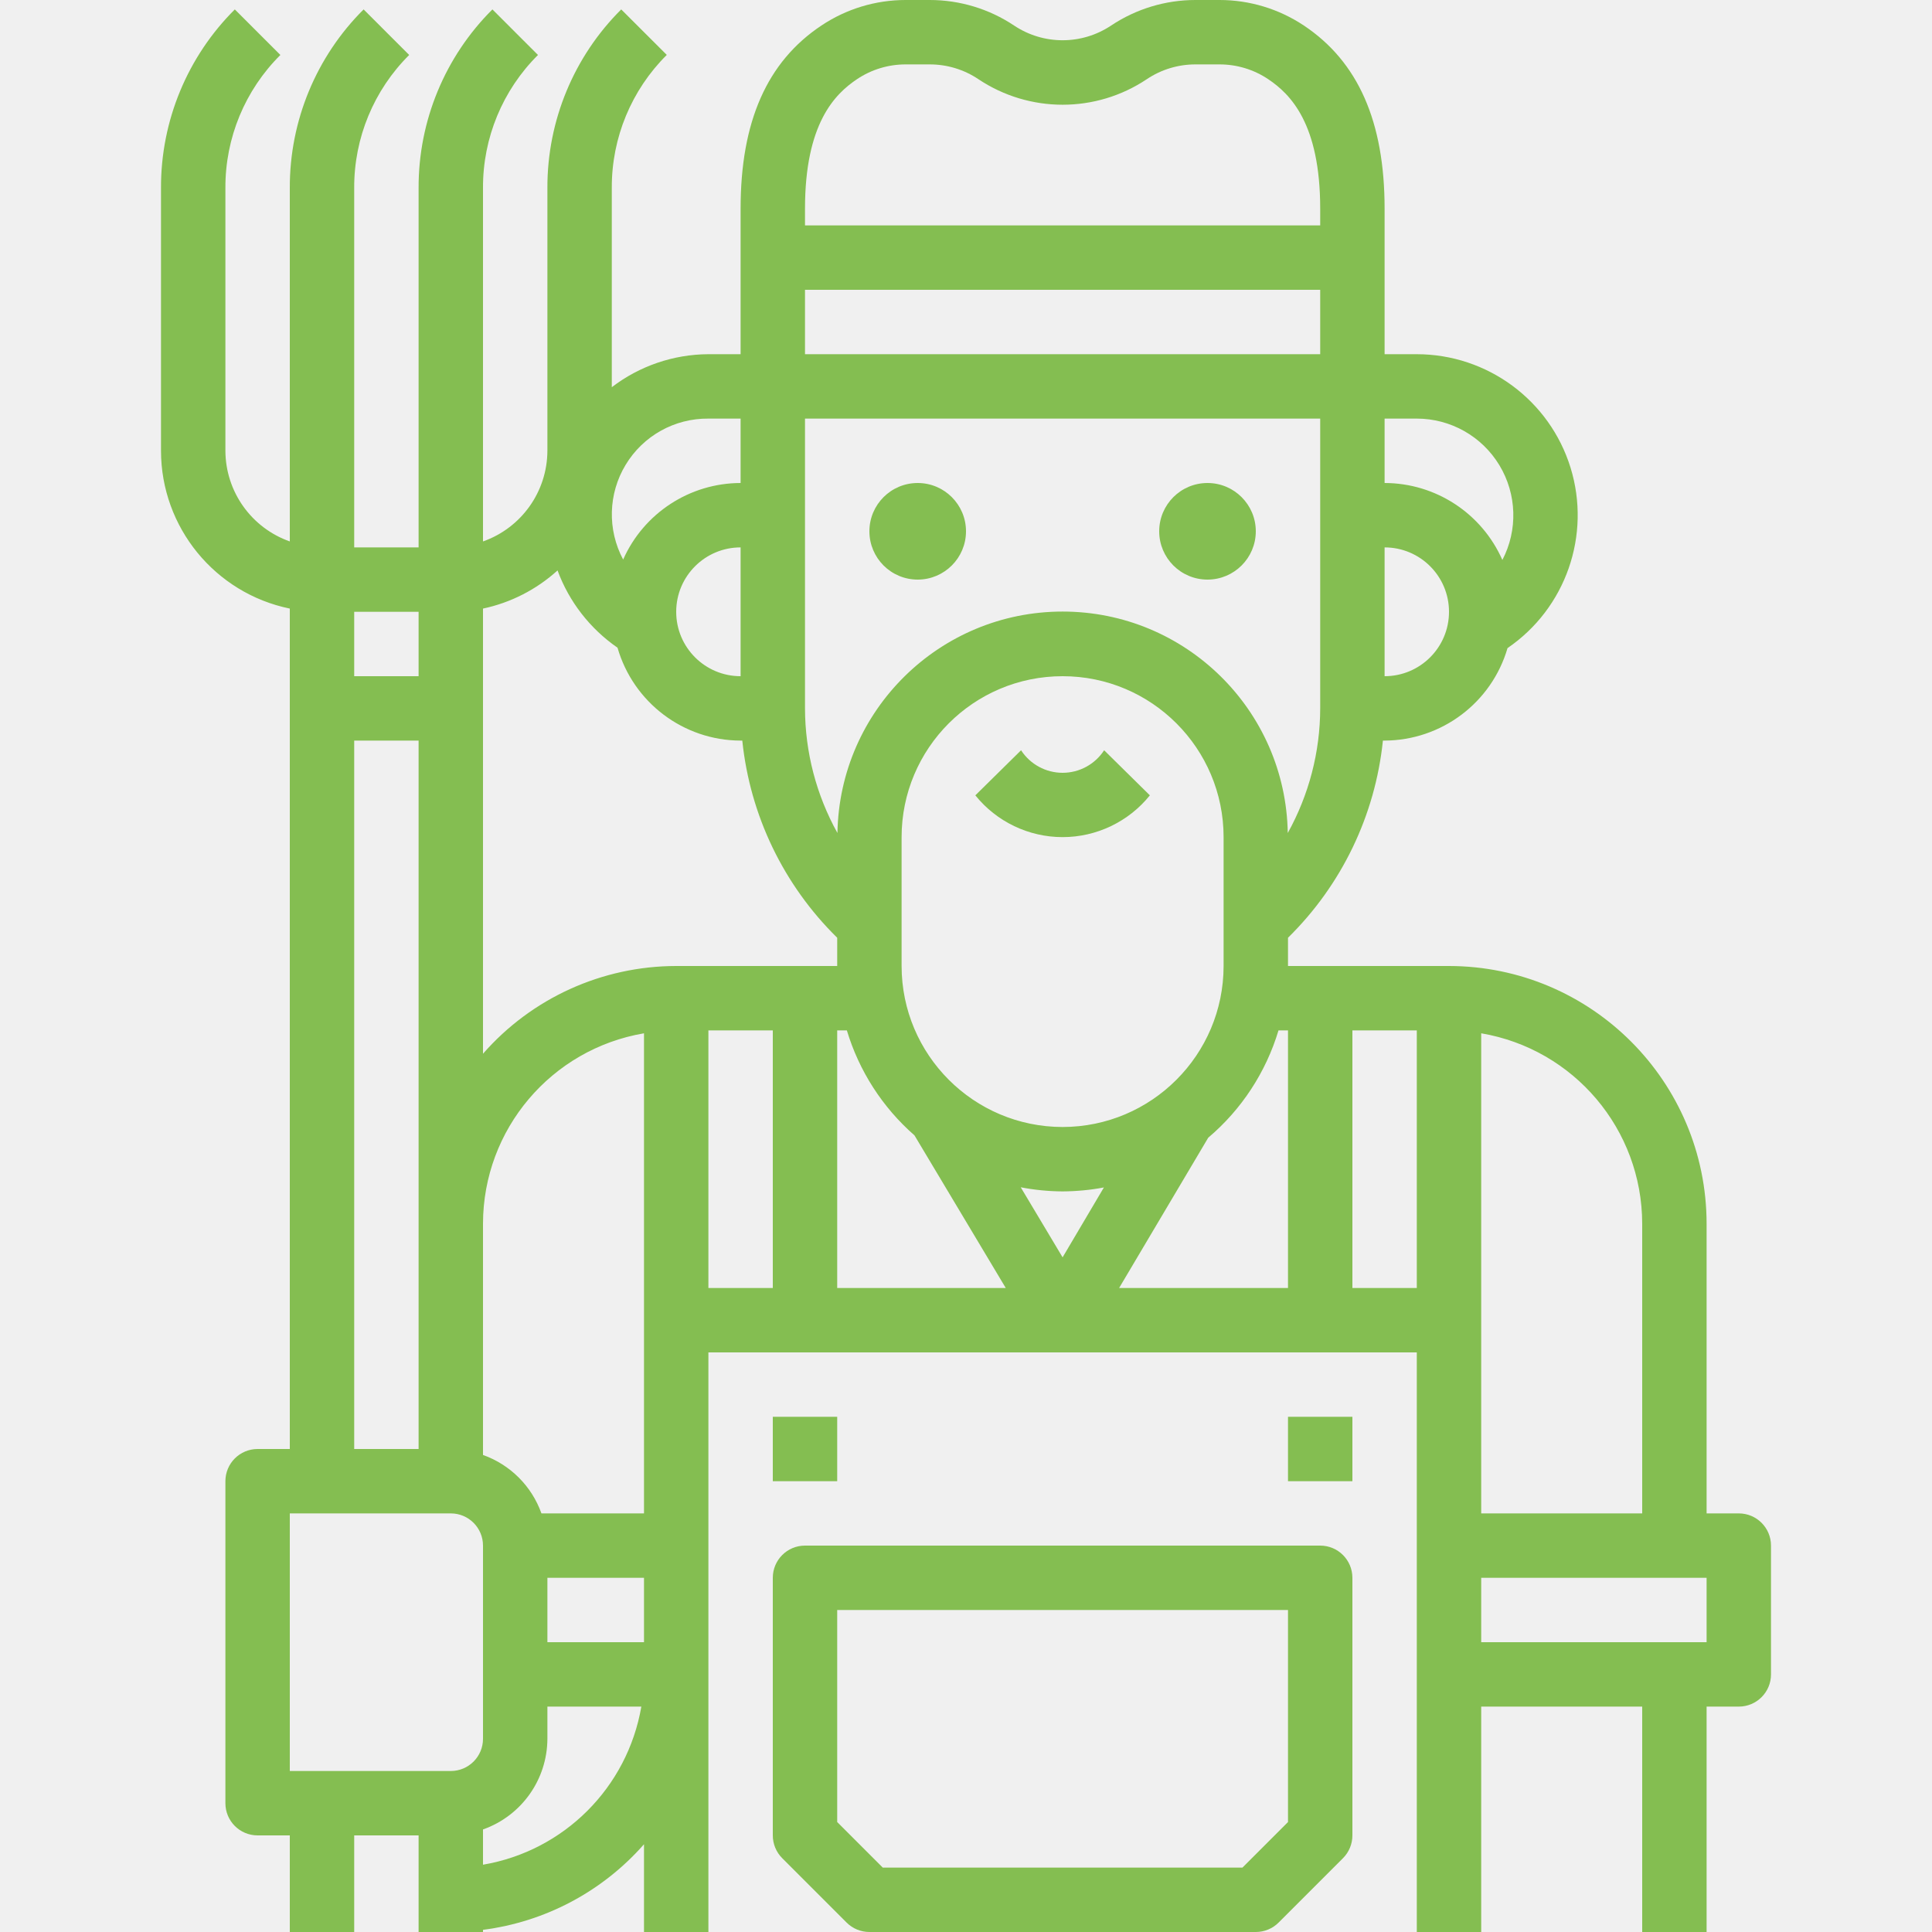
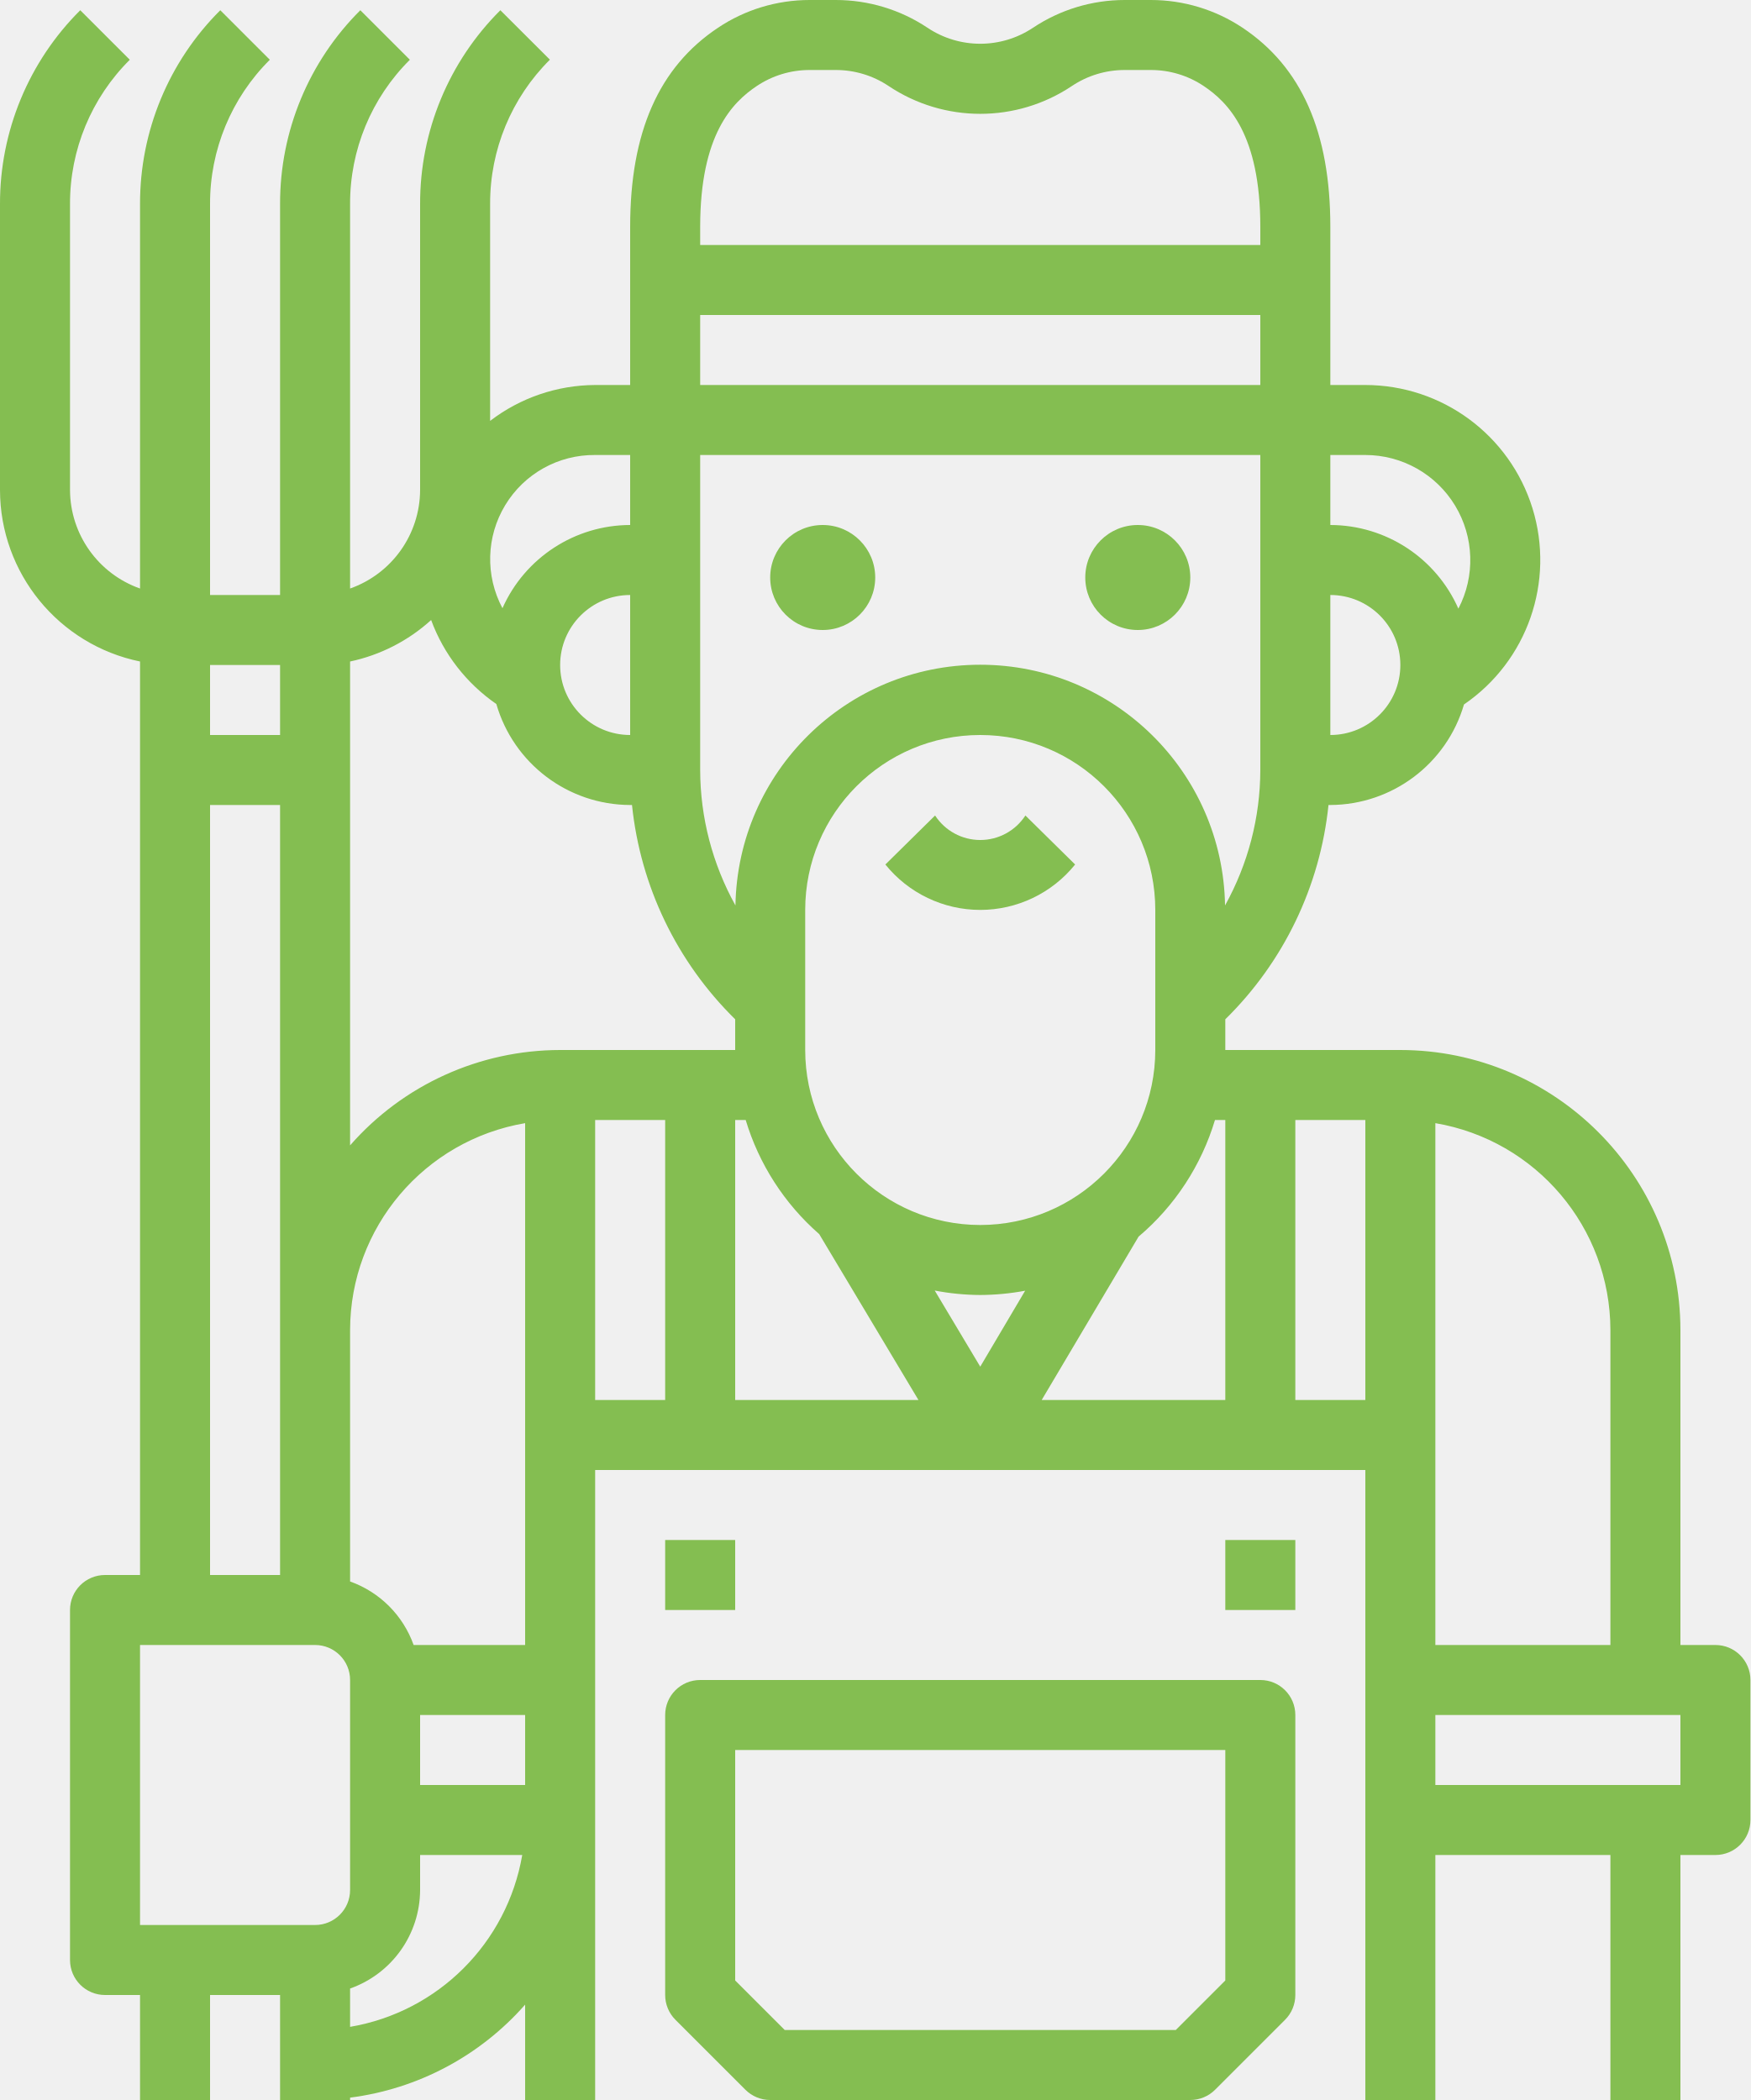
- <svg xmlns="http://www.w3.org/2000/svg" width="24" height="24" viewBox="0 0 24 24" fill="none">
-   <g id="farmer 2" clip-path="url(#clip0_25_1137)">
-     <path id="Vector" d="M11.4 6C11.068 6 10.8 6.269 10.8 6.6C10.8 6.931 11.068 7.2 11.4 7.2C11.731 7.2 12 6.931 12 6.6C12 6.269 11.731 6 11.4 6Z" fill="#84BE51" />
-     <path id="Vector_2" d="M15 6C14.668 6 14.4 6.269 14.4 6.6C14.4 6.931 14.668 7.2 15 7.2C15.331 7.2 15.6 6.931 15.6 6.6C15.6 6.269 15.331 6 15 6Z" fill="#84BE51" />
-     <path id="Vector_3" d="M9.6 17.6H10.4V18.4H9.6V17.6Z" fill="#84BE51" />
-     <path id="Vector_4" d="M16 17.6H16.8V18.4H16V17.6Z" fill="#84BE51" />
-     <path id="Vector_5" d="M9.6 22.8C9.6 22.906 9.642 23.008 9.717 23.083L10.517 23.883C10.592 23.958 10.694 24 10.8 24H15.6C15.706 24 15.808 23.958 15.883 23.883L16.683 23.083C16.758 23.008 16.8 22.906 16.8 22.8V19.6C16.8 19.379 16.621 19.2 16.4 19.2H10C9.779 19.2 9.6 19.379 9.6 19.6V22.8ZM10.4 20H16V22.634L15.434 23.2H10.966L10.4 22.634V20Z" fill="#84BE51" />
-     <path id="Vector_6" d="M3.6 18H3.2C2.979 18 2.8 18.179 2.8 18.4V22.4C2.8 22.621 2.979 22.8 3.2 22.8H3.6V24H4.4V22.8H5.2V24H6V23.973C6.774 23.874 7.485 23.496 8 22.91V24H8.8V16.8H17.6V24H18.4V21.2H20.4V24H21.2V21.2H21.6C21.821 21.2 22 21.021 22 20.8V19.2C22 18.979 21.821 18.8 21.6 18.8H21.2V15.2C21.198 13.434 19.766 12.002 18 12H16V11.649C16.666 10.995 17.083 10.129 17.179 9.2H17.2C17.907 9.197 18.529 8.73 18.727 8.051C19.451 7.556 19.768 6.648 19.51 5.81C19.251 4.972 18.477 4.401 17.6 4.4H17.2V2.592C17.2 1.512 16.872 0.767 16.197 0.317C15.886 0.11 15.522 -0 15.15 1.0353e-06H14.85C14.478 -0 14.114 0.11 13.803 0.317C13.438 0.561 12.962 0.561 12.597 0.317C12.287 0.11 11.922 -0 11.55 1.0353e-06H11.25C10.878 -0 10.514 0.11 10.204 0.317C9.528 0.767 9.2 1.511 9.2 2.592V4.4H8.8C8.366 4.402 7.944 4.546 7.6 4.81V2.33C7.598 1.712 7.844 1.118 8.283 0.682L7.717 0.117C7.128 0.703 6.798 1.501 6.8 2.332V5.6C6.798 6.107 6.478 6.557 6 6.726V2.332C5.998 1.713 6.244 1.119 6.683 0.683L6.117 0.117C5.528 0.703 5.198 1.501 5.2 2.332V6.8H4.4V2.332C4.398 1.713 4.644 1.119 5.083 0.683L4.517 0.117C3.928 0.703 3.598 1.501 3.6 2.332V6.726C3.122 6.557 2.802 6.107 2.8 5.6V2.332C2.798 1.713 3.044 1.119 3.483 0.683L2.917 0.117C2.328 0.703 1.998 1.501 2 2.332V5.6C2.001 6.55 2.67 7.369 3.6 7.56V18ZM4.4 9.2H5.2V18H4.4V9.2ZM6.8 19.6H8V20.4H6.8V19.6ZM8 16.4V18.8H6.726C6.605 18.461 6.339 18.195 6 18.074V15.2C6.002 14.03 6.847 13.032 8 12.836V16.4ZM4 22H3.6V18.8H5.6C5.821 18.8 6 18.979 6 19.2V21.6C6 21.821 5.821 22 5.6 22H4ZM6 23.164V22.726C6.478 22.557 6.798 22.107 6.8 21.6V21.2H7.967C7.794 22.206 7.006 22.993 6 23.164ZM8.8 16V12.8H9.6V16H8.8ZM10.52 12.8C10.672 13.305 10.963 13.757 11.36 14.104L12.494 16H10.4V12.8H10.52ZM13.2 14C12.096 13.999 11.201 13.104 11.2 12V10.4C11.2 9.296 12.095 8.4 13.2 8.4C14.305 8.4 15.2 9.296 15.2 10.4V12C15.199 13.104 14.304 13.999 13.2 14ZM13.713 14.751L13.2 15.619L12.68 14.749C12.851 14.782 13.025 14.799 13.2 14.8C13.372 14.799 13.544 14.783 13.713 14.751ZM21.2 20.4H18.4V19.6H21.2V20.4ZM20.4 15.2V18.8H18.4V12.836C19.553 13.032 20.398 14.03 20.4 15.2ZM17.6 12.8V16H16.8V12.8H17.6ZM16 12.8V16H13.902L15.009 14.133C15.423 13.783 15.726 13.319 15.882 12.8H16ZM15.997 10.348C15.972 8.821 14.727 7.597 13.2 7.597C11.674 7.597 10.429 8.821 10.403 10.348C10.14 9.874 10.001 9.342 10 8.8V5.2H16.4V8.8C16.399 9.342 16.26 9.874 15.997 10.348ZM17.2 8.4V6.8C17.642 6.8 18 7.158 18 7.6C18 8.042 17.642 8.4 17.2 8.4ZM17.6 5.2C18.02 5.2 18.409 5.42 18.626 5.779C18.843 6.138 18.857 6.585 18.663 6.956C18.407 6.376 17.834 6.001 17.2 6V5.2H17.6ZM10.647 0.983C10.826 0.863 11.036 0.8 11.25 0.8H11.55C11.764 0.8 11.974 0.863 12.153 0.983C12.787 1.407 13.614 1.407 14.247 0.983C14.426 0.863 14.636 0.8 14.85 0.8H15.15C15.364 0.8 15.574 0.863 15.753 0.983C16.03 1.168 16.4 1.536 16.4 2.592V2.8H10V2.592C10 1.536 10.37 1.168 10.647 0.983ZM10 3.6H16.4V4.4H10V3.6ZM8.8 5.2H9.2V6C8.569 6.001 7.997 6.374 7.741 6.951C7.543 6.58 7.555 6.133 7.772 5.774C7.989 5.414 8.38 5.196 8.8 5.2ZM8.4 7.6C8.4 7.158 8.758 6.8 9.2 6.8V8.4C8.758 8.4 8.4 8.042 8.4 7.6ZM6.926 7.086C7.069 7.475 7.33 7.81 7.671 8.046C7.868 8.727 8.49 9.198 9.2 9.2H9.221C9.317 10.129 9.734 10.995 10.4 11.649V12H8.4C7.48 12.001 6.605 12.398 6 13.09V7.56C6.345 7.487 6.665 7.323 6.926 7.086ZM5.2 8.4H4.4V7.6H5.2V8.4Z" fill="#84BE51" />
-     <path id="Vector_7" d="M12.684 9.32L12.116 9.88C12.38 10.208 12.779 10.399 13.2 10.399C13.621 10.399 14.02 10.208 14.284 9.88L13.716 9.32C13.602 9.495 13.408 9.6 13.2 9.6C12.992 9.6 12.798 9.495 12.684 9.32Z" fill="#84BE51" />
-   </g>
-   <defs>
-     <clipPath id="clip0_25_1137">
-       <rect width="24" height="24" fill="white" />
-     </clipPath>
-   </defs>
+ <svg xmlns="http://www.w3.org/2000/svg" width="20" height="24" viewBox="0 0 20 24" fill="none">
+   <path d="M9.4 6C9.068 6 8.8 6.269 8.8 6.6C8.8 6.931 9.068 7.2 9.4 7.2C9.731 7.2 10 6.931 10 6.6C10 6.269 9.731 6 9.4 6Z" fill="#84BE51" />
+   <path d="M13 6C12.668 6 12.4 6.269 12.4 6.6C12.4 6.931 12.668 7.2 13 7.2C13.331 7.2 13.6 6.931 13.6 6.6C13.6 6.269 13.331 6 13 6Z" fill="#84BE51" />
+   <path d="M7.6 17.6H8.4V18.4H7.6V17.6Z" fill="#84BE51" />
+   <path d="M14 17.6H14.8V18.4H14V17.6Z" fill="#84BE51" />
+   <path d="M7.6 22.8C7.6 22.906 7.642 23.008 7.717 23.083L8.517 23.883C8.592 23.958 8.694 24 8.8 24H13.6C13.706 24 13.808 23.958 13.883 23.883L14.683 23.083C14.758 23.008 14.8 22.906 14.8 22.8V19.6C14.8 19.379 14.621 19.2 14.4 19.2H8C7.779 19.2 7.6 19.379 7.6 19.6V22.8ZM8.4 20H14V22.634L13.434 23.2H8.966L8.4 22.634V20Z" fill="#84BE51" />
+   <path d="M1.6 18H1.2C0.979 18 0.8 18.179 0.8 18.4V22.4C0.8 22.621 0.979 22.8 1.2 22.8H1.6V24H2.4V22.8H3.2V24H4V23.973C4.774 23.874 5.485 23.496 6 22.91V24H6.8V16.8H15.6V24H16.4V21.2H18.4V24H19.2V21.2H19.6C19.821 21.2 20 21.021 20 20.8V19.2C20 18.979 19.821 18.8 19.6 18.8H19.2V15.2C19.198 13.434 17.766 12.002 16 12H14V11.649C14.666 10.995 15.083 10.129 15.179 9.2H15.2C15.907 9.197 16.529 8.73 16.727 8.051C17.451 7.556 17.768 6.648 17.51 5.81C17.251 4.972 16.477 4.401 15.6 4.4H15.2V2.592C15.2 1.512 14.872 0.767 14.197 0.317C13.886 0.11 13.522 -0 13.15 1.0353e-06H12.85C12.478 -0 12.114 0.11 11.803 0.317C11.438 0.561 10.962 0.561 10.597 0.317C10.287 0.11 9.922 -0 9.55 1.0353e-06H9.25C8.878 -0 8.513 0.11 8.204 0.317C7.528 0.767 7.2 1.511 7.2 2.592V4.4H6.8C6.366 4.402 5.944 4.546 5.6 4.81V2.33C5.598 1.712 5.844 1.118 6.283 0.682L5.717 0.117C5.128 0.703 4.798 1.501 4.8 2.332V5.6C4.798 6.107 4.478 6.557 4 6.726V2.332C3.998 1.713 4.244 1.119 4.683 0.683L4.117 0.117C3.528 0.703 3.198 1.501 3.2 2.332V6.8H2.4V2.332C2.398 1.713 2.644 1.119 3.083 0.683L2.517 0.117C1.928 0.703 1.598 1.501 1.6 2.332V6.726C1.122 6.557 0.802 6.107 0.8 5.6V2.332C0.798 1.713 1.044 1.119 1.483 0.683L0.917 0.117C0.328 0.703 -0.002 1.501 1.23895e-05 2.332V5.6C0.001 6.55 0.67 7.369 1.6 7.56V18ZM2.4 9.2H3.2V18H2.4V9.2ZM4.8 19.6H6V20.4H4.8V19.6ZM6 16.4V18.8H4.726C4.605 18.461 4.339 18.195 4 18.074V15.2C4.002 14.03 4.847 13.032 6 12.836V16.4ZM2 22H1.6V18.8H3.6C3.821 18.8 4 18.979 4 19.2V21.6C4 21.821 3.821 22 3.6 22H2ZM4 23.164V22.726C4.478 22.557 4.798 22.107 4.8 21.6V21.2H5.967C5.794 22.206 5.006 22.993 4 23.164ZM6.8 16V12.8H7.6V16H6.8ZM8.52 12.8C8.672 13.305 8.963 13.757 9.36 14.104L10.494 16H8.4V12.8H8.52ZM11.2 14C10.096 13.999 9.201 13.104 9.2 12V10.4C9.2 9.296 10.095 8.4 11.2 8.4C12.305 8.4 13.2 9.296 13.2 10.4V12C13.199 13.104 12.304 13.999 11.2 14ZM11.713 14.751L11.2 15.619L10.68 14.749C10.851 14.782 11.025 14.799 11.2 14.8C11.372 14.799 11.544 14.783 11.713 14.751ZM19.2 20.4H16.4V19.6H19.2V20.4ZM18.4 15.2V18.8H16.4V12.836C17.553 13.032 18.398 14.03 18.4 15.2ZM15.6 12.8V16H14.8V12.8H15.6ZM14 12.8V16H11.902L13.009 14.133C13.423 13.783 13.726 13.319 13.882 12.8H14ZM13.997 10.348C13.972 8.821 12.727 7.597 11.2 7.597C9.673 7.597 8.429 8.821 8.403 10.348C8.14 9.874 8.001 9.342 8 8.8V5.2H14.4V8.8C14.399 9.342 14.26 9.874 13.997 10.348ZM15.2 8.4V6.8C15.642 6.8 16 7.158 16 7.6C16 8.042 15.642 8.4 15.2 8.4ZM15.6 5.2C16.02 5.2 16.409 5.42 16.626 5.779C16.843 6.138 16.857 6.585 16.663 6.956C16.407 6.376 15.834 6.001 15.2 6V5.2H15.6ZM8.647 0.983C8.826 0.863 9.036 0.8 9.25 0.8H9.55C9.764 0.8 9.974 0.863 10.153 0.983C10.787 1.407 11.614 1.407 12.247 0.983C12.426 0.863 12.636 0.8 12.85 0.8H13.15C13.364 0.8 13.574 0.863 13.753 0.983C14.03 1.168 14.4 1.536 14.4 2.592V2.8H8V2.592C8 1.536 8.37 1.168 8.647 0.983ZM8 3.6H14.4V4.4H8V3.6ZM6.8 5.2H7.2V6C6.569 6.001 5.997 6.374 5.741 6.951C5.543 6.58 5.555 6.133 5.772 5.774C5.989 5.414 6.38 5.196 6.8 5.2ZM6.4 7.6C6.4 7.158 6.758 6.8 7.2 6.8V8.4C6.758 8.4 6.4 8.042 6.4 7.6ZM4.926 7.086C5.069 7.475 5.33 7.81 5.671 8.046C5.868 8.727 6.49 9.198 7.2 9.2H7.221C7.317 10.129 7.734 10.995 8.4 11.649V12H6.4C5.48 12.001 4.605 12.398 4 13.09V7.56C4.345 7.487 4.665 7.323 4.926 7.086ZM3.2 8.4H2.4V7.6H3.2V8.4Z" fill="#84BE51" />
+   <path d="M10.684 9.32L10.116 9.88C10.38 10.208 10.779 10.399 11.2 10.399C11.621 10.399 12.02 10.208 12.284 9.88L11.716 9.32C11.602 9.495 11.408 9.6 11.2 9.6C10.992 9.6 10.798 9.495 10.684 9.32Z" fill="#84BE51" />
</svg>
